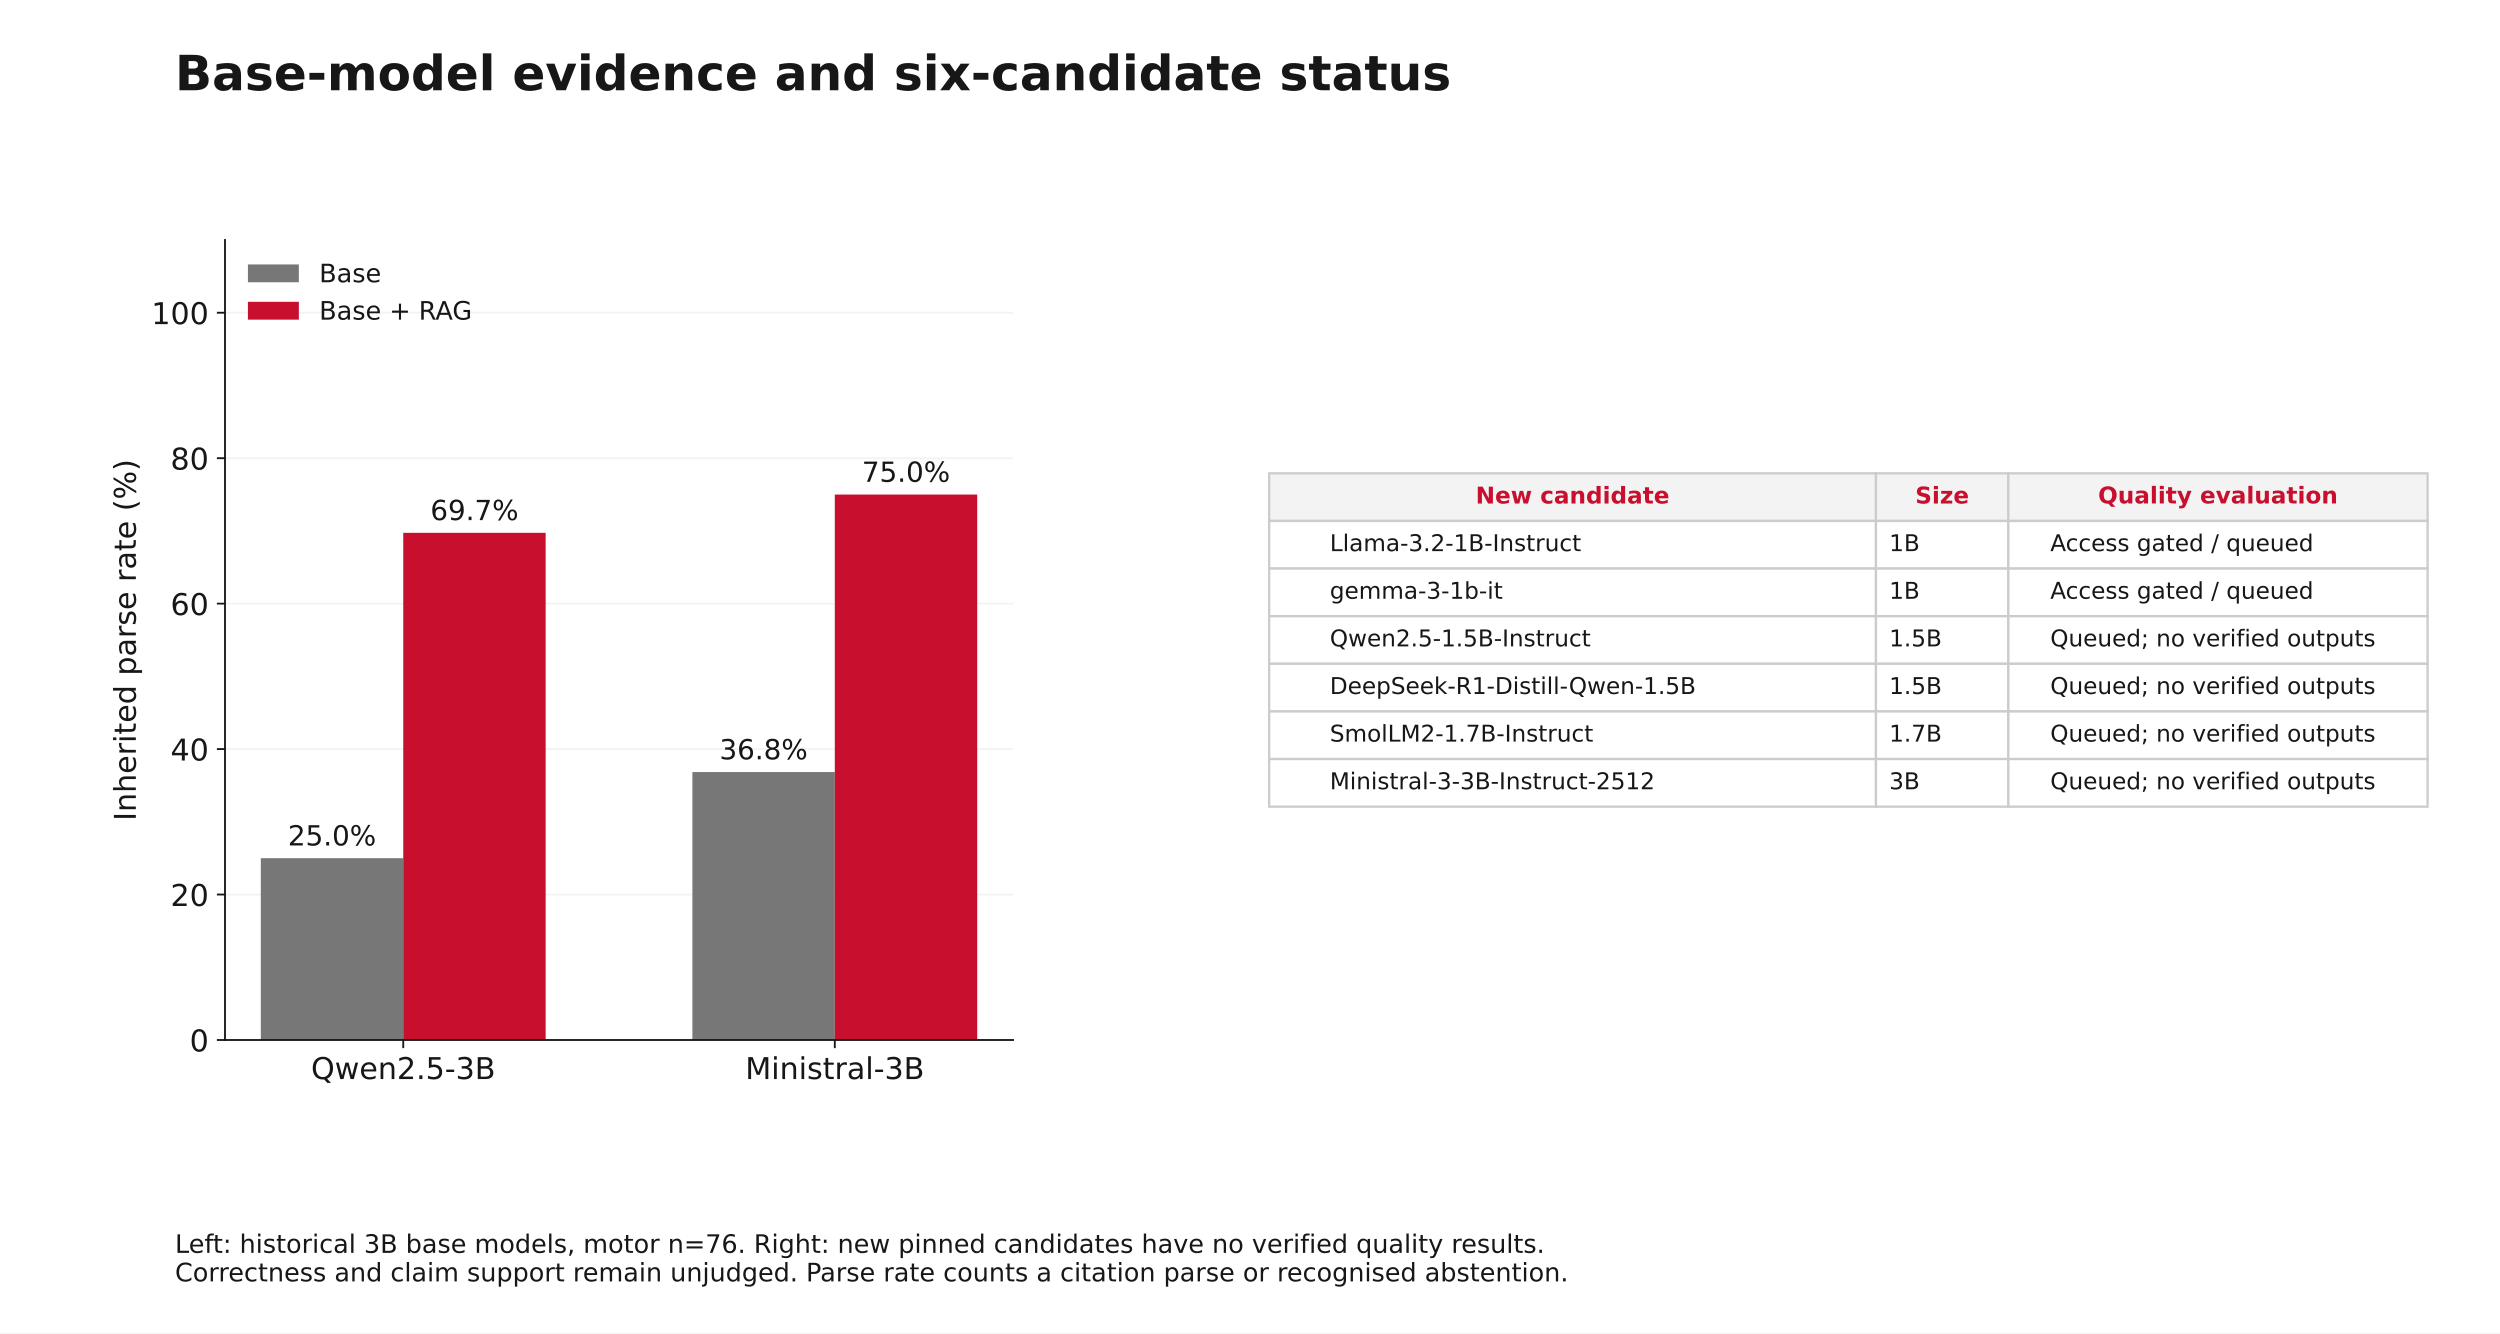
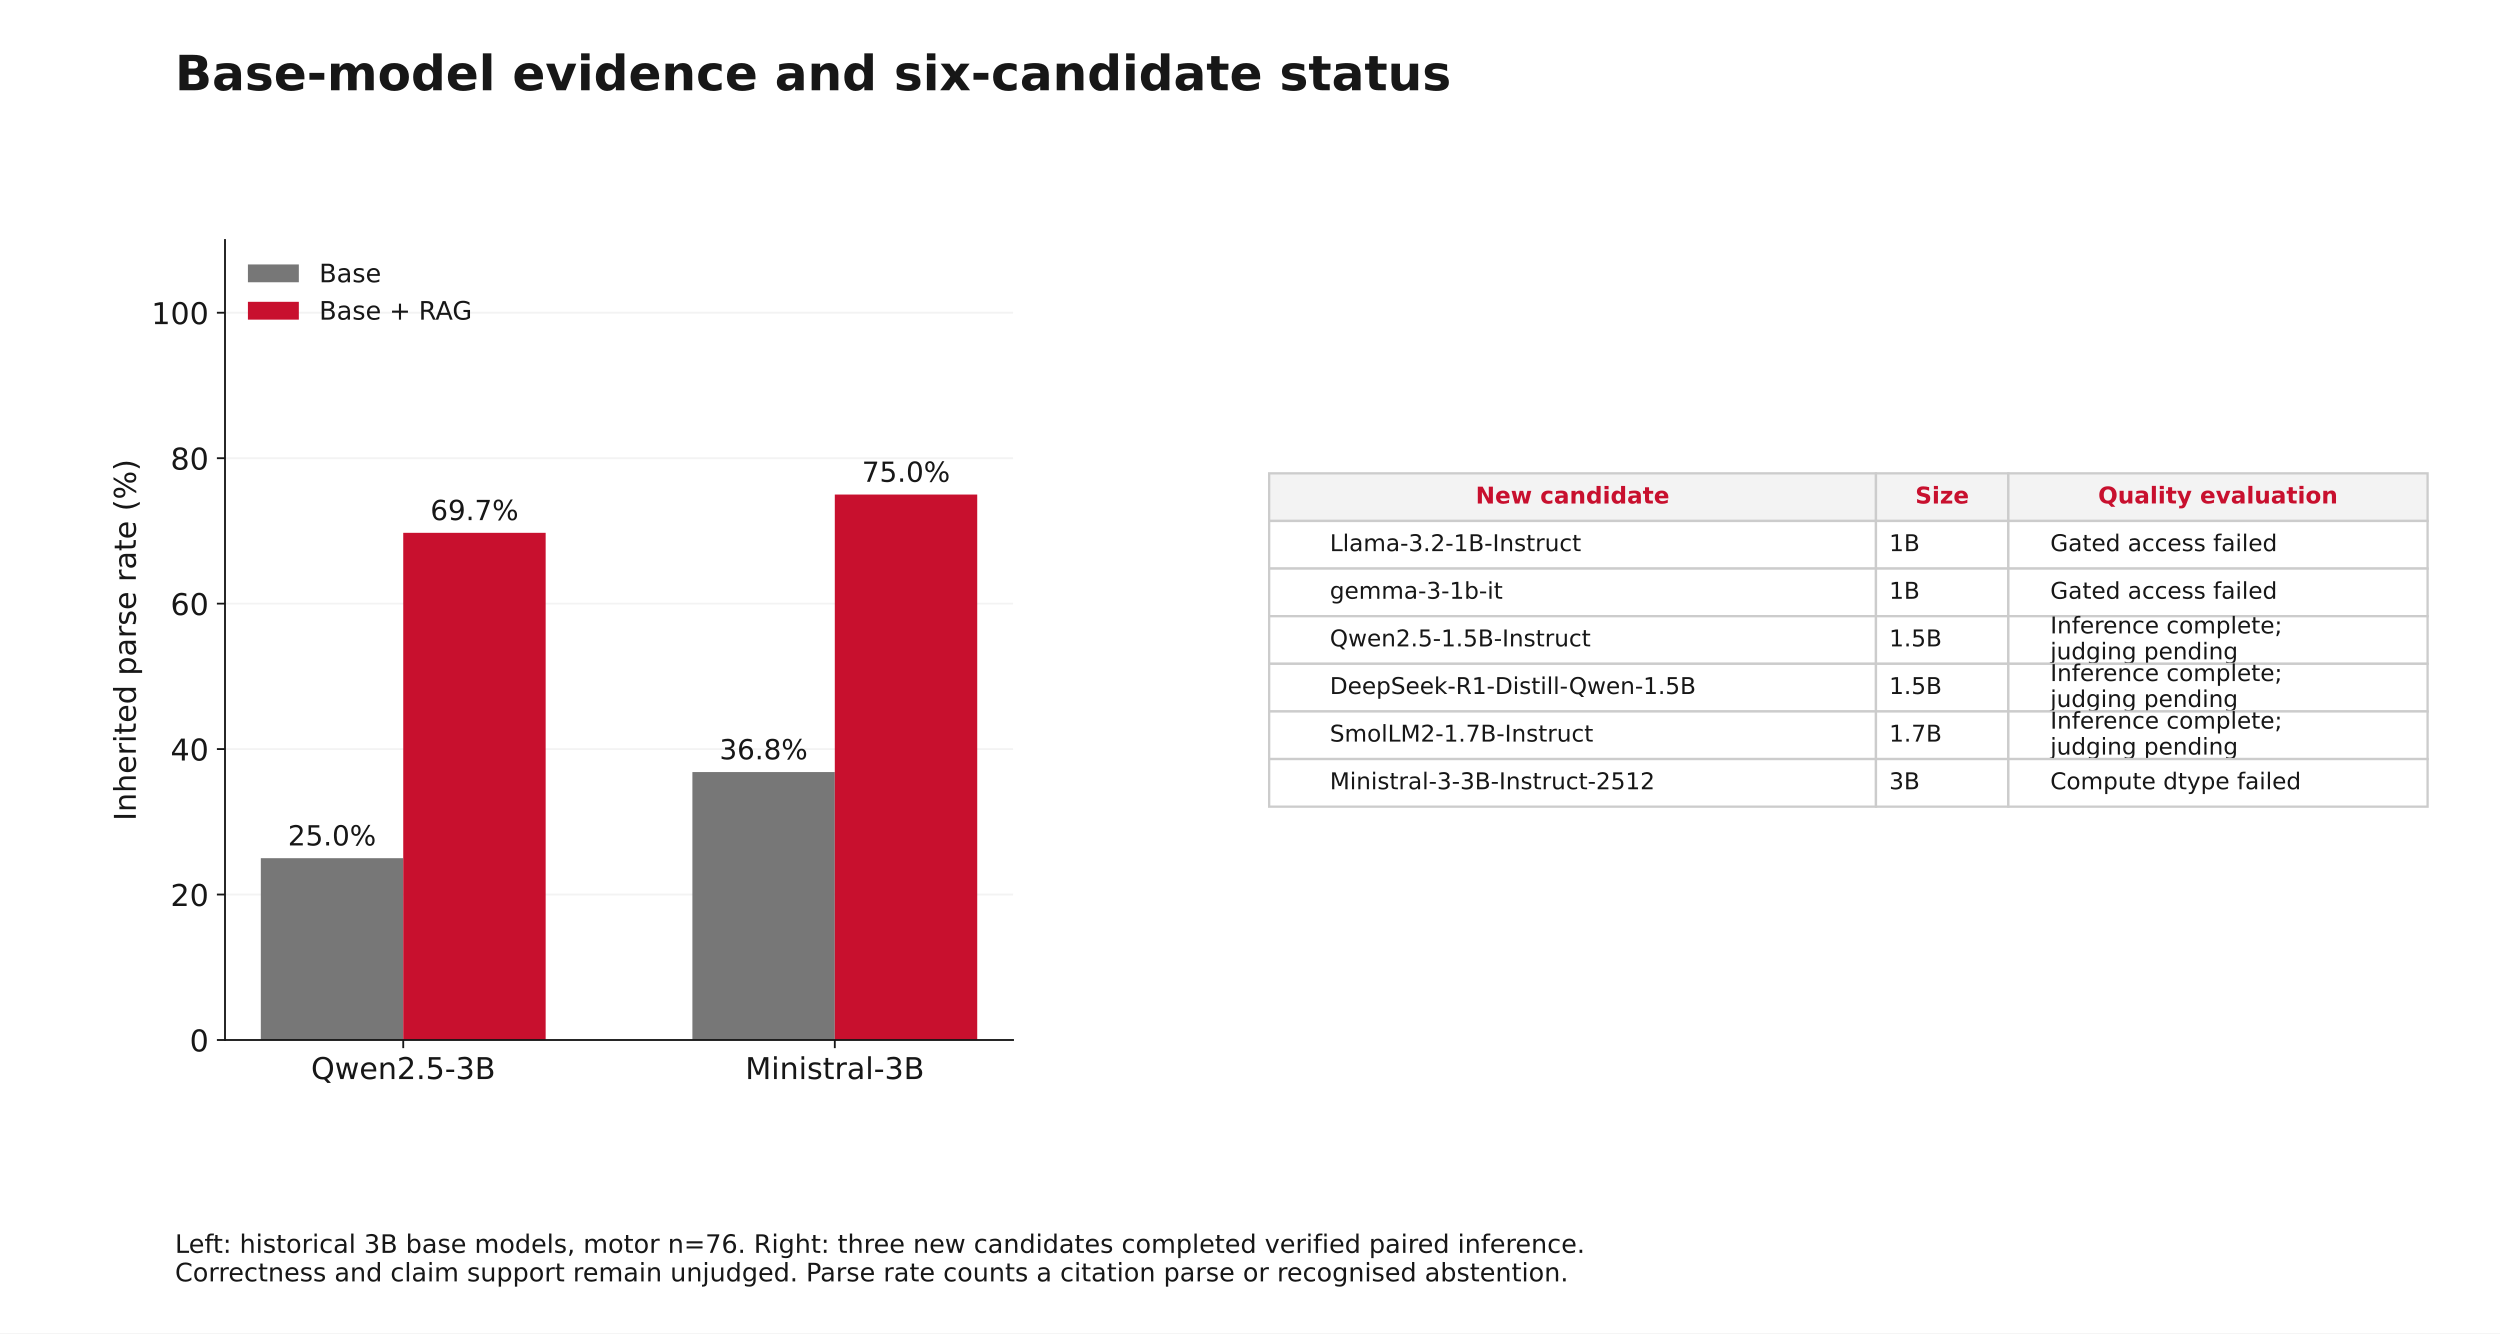
<svg xmlns="http://www.w3.org/2000/svg" xmlns:xlink="http://www.w3.org/1999/xlink" width="1080pt" height="576pt" viewBox="0 0 1080 576" version="1.1">
  <defs>
    <style type="text/css">*{stroke-linejoin: round; stroke-linecap: butt}</style>
  </defs>
  <g id="figure_1">
    <g id="patch_1">
      <path d="M 0 576  L 1080 576  L 1080 0  L 0 0  z " style="fill: #ffffff" />
    </g>
    <g id="axes_1">
      <g id="patch_2">
        <path d="M 97.2 449.28  L 437.635 449.28  L 437.635 103.68  L 97.2 103.68  z " style="fill: #ffffff" />
      </g>
      <g id="matplotlib.axis_1">
        <g id="xtick_1">
          <g id="line2d_1">
            <defs>
              <path id="ma968854855" d="M 0 0  L 0 3.5  " style="stroke: #171717; stroke-width: 0.8" />
            </defs>
            <g>
              <use xlink:href="#ma968854855" x="174.199" y="449.28" style="fill: #171717; stroke: #171717; stroke-width: 0.8" />
            </g>
          </g>
          <g id="text_1">
            <text style="fill: #171717; font: 13px 'DejaVu Sans'; text-anchor: middle" x="174.199" y="466.158" transform="rotate(-0, 174.1987, 466.158)">Qwen2.5-3B</text>
          </g>
        </g>
        <g id="xtick_2">
          <g id="line2d_2">
            <g>
              <use xlink:href="#ma968854855" x="360.636" y="449.28" style="fill: #171717; stroke: #171717; stroke-width: 0.8" />
            </g>
          </g>
          <g id="text_2">
            <text style="fill: #171717; font: 13px 'DejaVu Sans'; text-anchor: middle" x="360.636" y="466.158" transform="rotate(-0, 360.6361, 466.158)">Ministral-3B</text>
          </g>
        </g>
      </g>
      <g id="matplotlib.axis_2">
        <g id="ytick_1">
          <g id="line2d_3">
            <path d="M 97.2 449.28  L 437.635 449.28  " clip-path="url(#p704bb6429d)" style="fill: none; stroke: #b0b0b0; stroke-opacity: 0.15; stroke-width: 0.8; stroke-linecap: square" />
          </g>
          <g id="line2d_4">
            <defs>
              <path id="m17f6774c0c" d="M 0 0  L -3.5 0  " style="stroke: #171717; stroke-width: 0.8" />
            </defs>
            <g>
              <use xlink:href="#m17f6774c0c" x="97.2" y="449.28" style="fill: #171717; stroke: #171717; stroke-width: 0.8" />
            </g>
          </g>
          <g id="text_3">
            <text style="fill: #171717; font: 13px 'DejaVu Sans'; text-anchor: end" x="90.2" y="454.219" transform="rotate(-0, 90.2, 454.219)">0</text>
          </g>
        </g>
        <g id="ytick_2">
          <g id="line2d_5">
            <path d="M 97.2 386.444  L 437.635 386.444  " clip-path="url(#p704bb6429d)" style="fill: none; stroke: #b0b0b0; stroke-opacity: 0.15; stroke-width: 0.8; stroke-linecap: square" />
          </g>
          <g id="line2d_6">
            <g>
              <use xlink:href="#m17f6774c0c" x="97.2" y="386.444" style="fill: #171717; stroke: #171717; stroke-width: 0.8" />
            </g>
          </g>
          <g id="text_4">
            <text style="fill: #171717; font: 13px 'DejaVu Sans'; text-anchor: end" x="90.2" y="391.383" transform="rotate(-0, 90.2, 391.3826)">20</text>
          </g>
        </g>
        <g id="ytick_3">
          <g id="line2d_7">
            <path d="M 97.2 323.607  L 437.635 323.607  " clip-path="url(#p704bb6429d)" style="fill: none; stroke: #b0b0b0; stroke-opacity: 0.15; stroke-width: 0.8; stroke-linecap: square" />
          </g>
          <g id="line2d_8">
            <g>
              <use xlink:href="#m17f6774c0c" x="97.2" y="323.607" style="fill: #171717; stroke: #171717; stroke-width: 0.8" />
            </g>
          </g>
          <g id="text_5">
            <text style="fill: #171717; font: 13px 'DejaVu Sans'; text-anchor: end" x="90.2" y="328.546" transform="rotate(-0, 90.2, 328.5463)">40</text>
          </g>
        </g>
        <g id="ytick_4">
          <g id="line2d_9">
            <path d="M 97.2 260.771  L 437.635 260.771  " clip-path="url(#p704bb6429d)" style="fill: none; stroke: #b0b0b0; stroke-opacity: 0.15; stroke-width: 0.8; stroke-linecap: square" />
          </g>
          <g id="line2d_10">
            <g>
              <use xlink:href="#m17f6774c0c" x="97.2" y="260.771" style="fill: #171717; stroke: #171717; stroke-width: 0.8" />
            </g>
          </g>
          <g id="text_6">
            <text style="fill: #171717; font: 13px 'DejaVu Sans'; text-anchor: end" x="90.2" y="265.71" transform="rotate(-0, 90.2, 265.7099)">60</text>
          </g>
        </g>
        <g id="ytick_5">
          <g id="line2d_11">
            <path d="M 97.2 197.935  L 437.635 197.935  " clip-path="url(#p704bb6429d)" style="fill: none; stroke: #b0b0b0; stroke-opacity: 0.15; stroke-width: 0.8; stroke-linecap: square" />
          </g>
          <g id="line2d_12">
            <g>
              <use xlink:href="#m17f6774c0c" x="97.2" y="197.935" style="fill: #171717; stroke: #171717; stroke-width: 0.8" />
            </g>
          </g>
          <g id="text_7">
            <text style="fill: #171717; font: 13px 'DejaVu Sans'; text-anchor: end" x="90.2" y="202.874" transform="rotate(-0, 90.2, 202.8735)">80</text>
          </g>
        </g>
        <g id="ytick_6">
          <g id="line2d_13">
            <path d="M 97.2 135.098  L 437.635 135.098  " clip-path="url(#p704bb6429d)" style="fill: none; stroke: #b0b0b0; stroke-opacity: 0.15; stroke-width: 0.8; stroke-linecap: square" />
          </g>
          <g id="line2d_14">
            <g>
              <use xlink:href="#m17f6774c0c" x="97.2" y="135.098" style="fill: #171717; stroke: #171717; stroke-width: 0.8" />
            </g>
          </g>
          <g id="text_8">
            <text style="fill: #171717; font: 13px 'DejaVu Sans'; text-anchor: end" x="90.2" y="140.037" transform="rotate(-0, 90.2, 140.0372)">100</text>
          </g>
        </g>
        <g id="text_9">
          <text style="fill: #171717; font: 13px 'DejaVu Sans'; text-anchor: middle" x="58.683" y="276.48" transform="rotate(-90, 58.68266, 276.48)">Inherited parse rate (%)</text>
        </g>
      </g>
      <g id="patch_3">
        <path d="M 112.674 449.28  L 174.199 449.28  L 174.199 370.735  L 112.674 370.735  z " clip-path="url(#p704bb6429d)" style="fill: #777777" />
      </g>
      <g id="patch_4">
        <path d="M 299.112 449.28  L 360.636 449.28  L 360.636 333.529  L 299.112 333.529  z " clip-path="url(#p704bb6429d)" style="fill: #777777" />
      </g>
      <g id="patch_5">
        <path d="M 174.199 449.28  L 235.723 449.28  L 235.723 230.18  L 174.199 230.18  z " clip-path="url(#p704bb6429d)" style="fill: #c8102e" />
      </g>
      <g id="patch_6">
        <path d="M 360.636 449.28  L 422.16 449.28  L 422.16 213.644  L 360.636 213.644  z " clip-path="url(#p704bb6429d)" style="fill: #c8102e" />
      </g>
      <g id="patch_7">
        <path d="M 97.2 449.28  L 97.2 103.68  " style="fill: none; stroke: #171717; stroke-width: 0.8; stroke-linejoin: miter; stroke-linecap: square" />
      </g>
      <g id="patch_8">
        <path d="M 97.2 449.28  L 437.635 449.28  " style="fill: none; stroke: #171717; stroke-width: 0.8; stroke-linejoin: miter; stroke-linecap: square" />
      </g>
      <g id="text_10">
        <text style="fill: #171717; font: 12px 'DejaVu Sans'; text-anchor: middle" x="143.436" y="365.239" transform="rotate(-0, 143.4365, 365.2389)">25.0%</text>
      </g>
      <g id="text_11">
        <text style="fill: #171717; font: 12px 'DejaVu Sans'; text-anchor: middle" x="329.874" y="328.033" transform="rotate(-0, 329.8739, 328.0332)">36.8%</text>
      </g>
      <g id="text_12">
        <text style="fill: #171717; font: 12px 'DejaVu Sans'; text-anchor: middle" x="204.961" y="224.684" transform="rotate(-0, 204.9608, 224.6839)">69.7%</text>
      </g>
      <g id="text_13">
        <text style="fill: #171717; font: 12px 'DejaVu Sans'; text-anchor: middle" x="391.398" y="208.148" transform="rotate(-0, 391.3983, 208.148)">75.0%</text>
      </g>
      <g id="legend_1">
        <g id="patch_9">
          <path d="M 107.1 121.938  L 129.1 121.938  L 129.1 114.238  L 107.1 114.238  z " style="fill: #777777" />
        </g>
        <g id="text_14">
          <text style="fill: #171717; font: 11px 'DejaVu Sans'; text-anchor: start" x="137.9" y="121.938" transform="rotate(-0, 137.9, 121.9383)">Base</text>
        </g>
        <g id="patch_10">
          <path d="M 107.1 138.084  L 129.1 138.084  L 129.1 130.384  L 107.1 130.384  z " style="fill: #c8102e" />
        </g>
        <g id="text_15">
          <text style="fill: #171717; font: 11px 'DejaVu Sans'; text-anchor: start" x="137.9" y="138.084" transform="rotate(-0, 137.9, 138.0842)">Base + RAG</text>
        </g>
      </g>
    </g>
    <g id="axes_2">
      <g id="table_1">
        <g id="patch_11">
          <path d="M 548.276 225.051  L 810.411 225.051  L 810.411 204.48  L 548.276 204.48  z " style="fill: #f3f3f3; stroke: #cccccc; stroke-linejoin: miter" />
        </g>
        <g id="text_16">
          <text style="fill: #c8102e; font: 700 10px 'DejaVu Sans'; text-anchor: middle" x="679.343" y="217.525" transform="rotate(-0, 679.3435, 217.5251)">New candidate</text>
        </g>
        <g id="patch_12">
          <path d="M 810.411 225.051  L 867.604 225.051  L 867.604 204.48  L 810.411 204.48  z " style="fill: #f3f3f3; stroke: #cccccc; stroke-linejoin: miter" />
        </g>
        <g id="text_17">
          <text style="fill: #c8102e; font: 700 10px 'DejaVu Sans'; text-anchor: middle" x="839.007" y="217.525" transform="rotate(-0, 839.0074, 217.5251)">Size</text>
        </g>
        <g id="patch_13">
          <path d="M 867.604 225.051  L 1048.715 225.051  L 1048.715 204.48  L 867.604 204.48  z " style="fill: #f3f3f3; stroke: #cccccc; stroke-linejoin: miter" />
        </g>
        <g id="text_18">
          <text style="fill: #c8102e; font: 700 10px 'DejaVu Sans'; text-anchor: middle" x="958.16" y="217.486" transform="rotate(-0, 958.1596, 217.486)">Quality evaluation</text>
        </g>
        <g id="patch_14">
          <path d="M 548.276 245.623  L 810.411 245.623  L 810.411 225.051  L 548.276 225.051  z " style="fill: #ffffff; stroke: #cccccc; stroke-linejoin: miter" />
        </g>
        <g id="text_19">
          <text style="fill: #171717; font: 10px 'DejaVu Sans'; text-anchor: start" x="574.49" y="238.097" transform="rotate(-0, 574.4896, 238.0965)">Llama-3.2-1B-Instruct</text>
        </g>
        <g id="patch_15">
          <path d="M 810.411 245.623  L 867.604 245.623  L 867.604 225.051  L 810.411 225.051  z " style="fill: #ffffff; stroke: #cccccc; stroke-linejoin: miter" />
        </g>
        <g id="text_20">
          <text style="fill: #171717; font: 10px 'DejaVu Sans'; text-anchor: start" x="816.13" y="238.097" transform="rotate(-0, 816.1302, 238.0965)">1B</text>
        </g>
        <g id="patch_16">
          <path d="M 867.604 245.623  L 1048.715 245.623  L 1048.715 225.051  L 867.604 225.051  z " style="fill: #ffffff; stroke: #cccccc; stroke-linejoin: miter" />
        </g>
        <g id="text_21">
-           <text style="fill: #171717; font: 10px 'DejaVu Sans'; text-anchor: start" x="885.715" y="238.097" transform="rotate(-0, 885.715, 238.0965)">Access gated / queued</text>
+           <text style="fill: #171717; font: 10px 'DejaVu Sans'; text-anchor: start" x="885.715" y="238.097" transform="rotate(-0, 885.715, 238.0965)">Gated access failed</text>
        </g>
        <g id="patch_17">
          <path d="M 548.276 266.194  L 810.411 266.194  L 810.411 245.623  L 548.276 245.623  z " style="fill: #ffffff; stroke: #cccccc; stroke-linejoin: miter" />
        </g>
        <g id="text_22">
          <text style="fill: #171717; font: 10px 'DejaVu Sans'; text-anchor: start" x="574.49" y="258.668" transform="rotate(-0, 574.4896, 258.6679)">gemma-3-1b-it</text>
        </g>
        <g id="patch_18">
          <path d="M 810.411 266.194  L 867.604 266.194  L 867.604 245.623  L 810.411 245.623  z " style="fill: #ffffff; stroke: #cccccc; stroke-linejoin: miter" />
        </g>
        <g id="text_23">
          <text style="fill: #171717; font: 10px 'DejaVu Sans'; text-anchor: start" x="816.13" y="258.668" transform="rotate(-0, 816.1302, 258.6679)">1B</text>
        </g>
        <g id="patch_19">
          <path d="M 867.604 266.194  L 1048.715 266.194  L 1048.715 245.623  L 867.604 245.623  z " style="fill: #ffffff; stroke: #cccccc; stroke-linejoin: miter" />
        </g>
        <g id="text_24">
-           <text style="fill: #171717; font: 10px 'DejaVu Sans'; text-anchor: start" x="885.715" y="258.668" transform="rotate(-0, 885.715, 258.6679)">Access gated / queued</text>
+           <text style="fill: #171717; font: 10px 'DejaVu Sans'; text-anchor: start" x="885.715" y="258.668" transform="rotate(-0, 885.715, 258.6679)">Gated access failed</text>
        </g>
        <g id="patch_20">
          <path d="M 548.276 286.766  L 810.411 286.766  L 810.411 266.194  L 548.276 266.194  z " style="fill: #ffffff; stroke: #cccccc; stroke-linejoin: miter" />
        </g>
        <g id="text_25">
          <text style="fill: #171717; font: 10px 'DejaVu Sans'; text-anchor: start" x="574.49" y="279.239" transform="rotate(-0, 574.4896, 279.2394)">Qwen2.5-1.5B-Instruct</text>
        </g>
        <g id="patch_21">
          <path d="M 810.411 286.766  L 867.604 286.766  L 867.604 266.194  L 810.411 266.194  z " style="fill: #ffffff; stroke: #cccccc; stroke-linejoin: miter" />
        </g>
        <g id="text_26">
          <text style="fill: #171717; font: 10px 'DejaVu Sans'; text-anchor: start" x="816.13" y="279.239" transform="rotate(-0, 816.1302, 279.2394)">1.5B</text>
        </g>
        <g id="patch_22">
          <path d="M 867.604 286.766  L 1048.715 286.766  L 1048.715 266.194  L 867.604 266.194  z " style="fill: #ffffff; stroke: #cccccc; stroke-linejoin: miter" />
        </g>
        <g id="text_27">
-           <text style="fill: #171717; font: 10px 'DejaVu Sans'; text-anchor: start" x="885.715" y="279.239" transform="rotate(-0, 885.715, 279.2394)">Queued; no verified outputs</text>
+           <text style="fill: #171717; font: 10px 'DejaVu Sans'" transform="translate(885.715 273.6405)">Inference complete;</text>
+           <text style="fill: #171717; font: 10px 'DejaVu Sans'" transform="translate(885.715 284.8383)">judging pending</text>
        </g>
        <g id="patch_23">
          <path d="M 548.276 307.337  L 810.411 307.337  L 810.411 286.766  L 548.276 286.766  z " style="fill: #ffffff; stroke: #cccccc; stroke-linejoin: miter" />
        </g>
        <g id="text_28">
          <text style="fill: #171717; font: 10px 'DejaVu Sans'; text-anchor: start" x="574.49" y="299.811" transform="rotate(-0, 574.4896, 299.8108)">DeepSeek-R1-Distill-Qwen-1.5B</text>
        </g>
        <g id="patch_24">
          <path d="M 810.411 307.337  L 867.604 307.337  L 867.604 286.766  L 810.411 286.766  z " style="fill: #ffffff; stroke: #cccccc; stroke-linejoin: miter" />
        </g>
        <g id="text_29">
          <text style="fill: #171717; font: 10px 'DejaVu Sans'; text-anchor: start" x="816.13" y="299.811" transform="rotate(-0, 816.1302, 299.8108)">1.5B</text>
        </g>
        <g id="patch_25">
          <path d="M 867.604 307.337  L 1048.715 307.337  L 1048.715 286.766  L 867.604 286.766  z " style="fill: #ffffff; stroke: #cccccc; stroke-linejoin: miter" />
        </g>
        <g id="text_30">
-           <text style="fill: #171717; font: 10px 'DejaVu Sans'; text-anchor: start" x="885.715" y="299.811" transform="rotate(-0, 885.715, 299.8108)">Queued; no verified outputs</text>
+           <text style="fill: #171717; font: 10px 'DejaVu Sans'" transform="translate(885.715 294.2119)">Inference complete;</text>
+           <text style="fill: #171717; font: 10px 'DejaVu Sans'" transform="translate(885.715 305.4097)">judging pending</text>
        </g>
        <g id="patch_26">
          <path d="M 548.276 327.909  L 810.411 327.909  L 810.411 307.337  L 548.276 307.337  z " style="fill: #ffffff; stroke: #cccccc; stroke-linejoin: miter" />
        </g>
        <g id="text_31">
          <text style="fill: #171717; font: 10px 'DejaVu Sans'; text-anchor: start" x="574.49" y="320.382" transform="rotate(-0, 574.4896, 320.3822)">SmolLM2-1.7B-Instruct</text>
        </g>
        <g id="patch_27">
          <path d="M 810.411 327.909  L 867.604 327.909  L 867.604 307.337  L 810.411 307.337  z " style="fill: #ffffff; stroke: #cccccc; stroke-linejoin: miter" />
        </g>
        <g id="text_32">
          <text style="fill: #171717; font: 10px 'DejaVu Sans'; text-anchor: start" x="816.13" y="320.382" transform="rotate(-0, 816.1302, 320.3822)">1.7B</text>
        </g>
        <g id="patch_28">
          <path d="M 867.604 327.909  L 1048.715 327.909  L 1048.715 307.337  L 867.604 307.337  z " style="fill: #ffffff; stroke: #cccccc; stroke-linejoin: miter" />
        </g>
        <g id="text_33">
-           <text style="fill: #171717; font: 10px 'DejaVu Sans'; text-anchor: start" x="885.715" y="320.382" transform="rotate(-0, 885.715, 320.3822)">Queued; no verified outputs</text>
+           <text style="fill: #171717; font: 10px 'DejaVu Sans'" transform="translate(885.715 314.7833)">Inference complete;</text>
+           <text style="fill: #171717; font: 10px 'DejaVu Sans'" transform="translate(885.715 325.9811)">judging pending</text>
        </g>
        <g id="patch_29">
          <path d="M 548.276 348.48  L 810.411 348.48  L 810.411 327.909  L 548.276 327.909  z " style="fill: #ffffff; stroke: #cccccc; stroke-linejoin: miter" />
        </g>
        <g id="text_34">
          <text style="fill: #171717; font: 10px 'DejaVu Sans'; text-anchor: start" x="574.49" y="340.954" transform="rotate(-0, 574.4896, 340.9537)">Ministral-3-3B-Instruct-2512</text>
        </g>
        <g id="patch_30">
          <path d="M 810.411 348.48  L 867.604 348.48  L 867.604 327.909  L 810.411 327.909  z " style="fill: #ffffff; stroke: #cccccc; stroke-linejoin: miter" />
        </g>
        <g id="text_35">
          <text style="fill: #171717; font: 10px 'DejaVu Sans'; text-anchor: start" x="816.13" y="340.954" transform="rotate(-0, 816.1302, 340.9537)">3B</text>
        </g>
        <g id="patch_31">
          <path d="M 867.604 348.48  L 1048.715 348.48  L 1048.715 327.909  L 867.604 327.909  z " style="fill: #ffffff; stroke: #cccccc; stroke-linejoin: miter" />
        </g>
        <g id="text_36">
-           <text style="fill: #171717; font: 10px 'DejaVu Sans'; text-anchor: start" x="885.715" y="340.954" transform="rotate(-0, 885.715, 340.9537)">Queued; no verified outputs</text>
+           <text style="fill: #171717; font: 10px 'DejaVu Sans'; text-anchor: start" x="885.715" y="340.954" transform="rotate(-0, 885.715, 340.9537)">Compute dtype failed</text>
        </g>
      </g>
    </g>
    <g id="text_37">
      <text style="fill: #171717; font: 700 21px 'DejaVu Sans'; text-anchor: start" x="75.6" y="38.997" transform="rotate(-0, 75.6, 38.99672)">Base-model evidence and six-candidate status</text>
    </g>
    <g id="text_38">
-       <text style="fill: #171717; font: 11px 'DejaVu Sans'" transform="translate(75.6 541.2347)">Left: historical 3B base models, motor n=76. Right: new pinned candidates have no verified quality results.</text>
+       <text style="fill: #171717; font: 11px 'DejaVu Sans'" transform="translate(75.6 541.2347)">Left: historical 3B base models, motor n=76. Right: three new candidates completed verified paired inference.</text>
      <text style="fill: #171717; font: 11px 'DejaVu Sans'" transform="translate(75.6 553.5523)">Correctness and claim support remain unjudged. Parse rate counts a citation parse or recognised abstention.</text>
    </g>
  </g>
  <defs>
    <clipPath id="p704bb6429d">
      <rect x="97.2" y="103.68" width="340.435" height="345.6" />
    </clipPath>
  </defs>
</svg>
